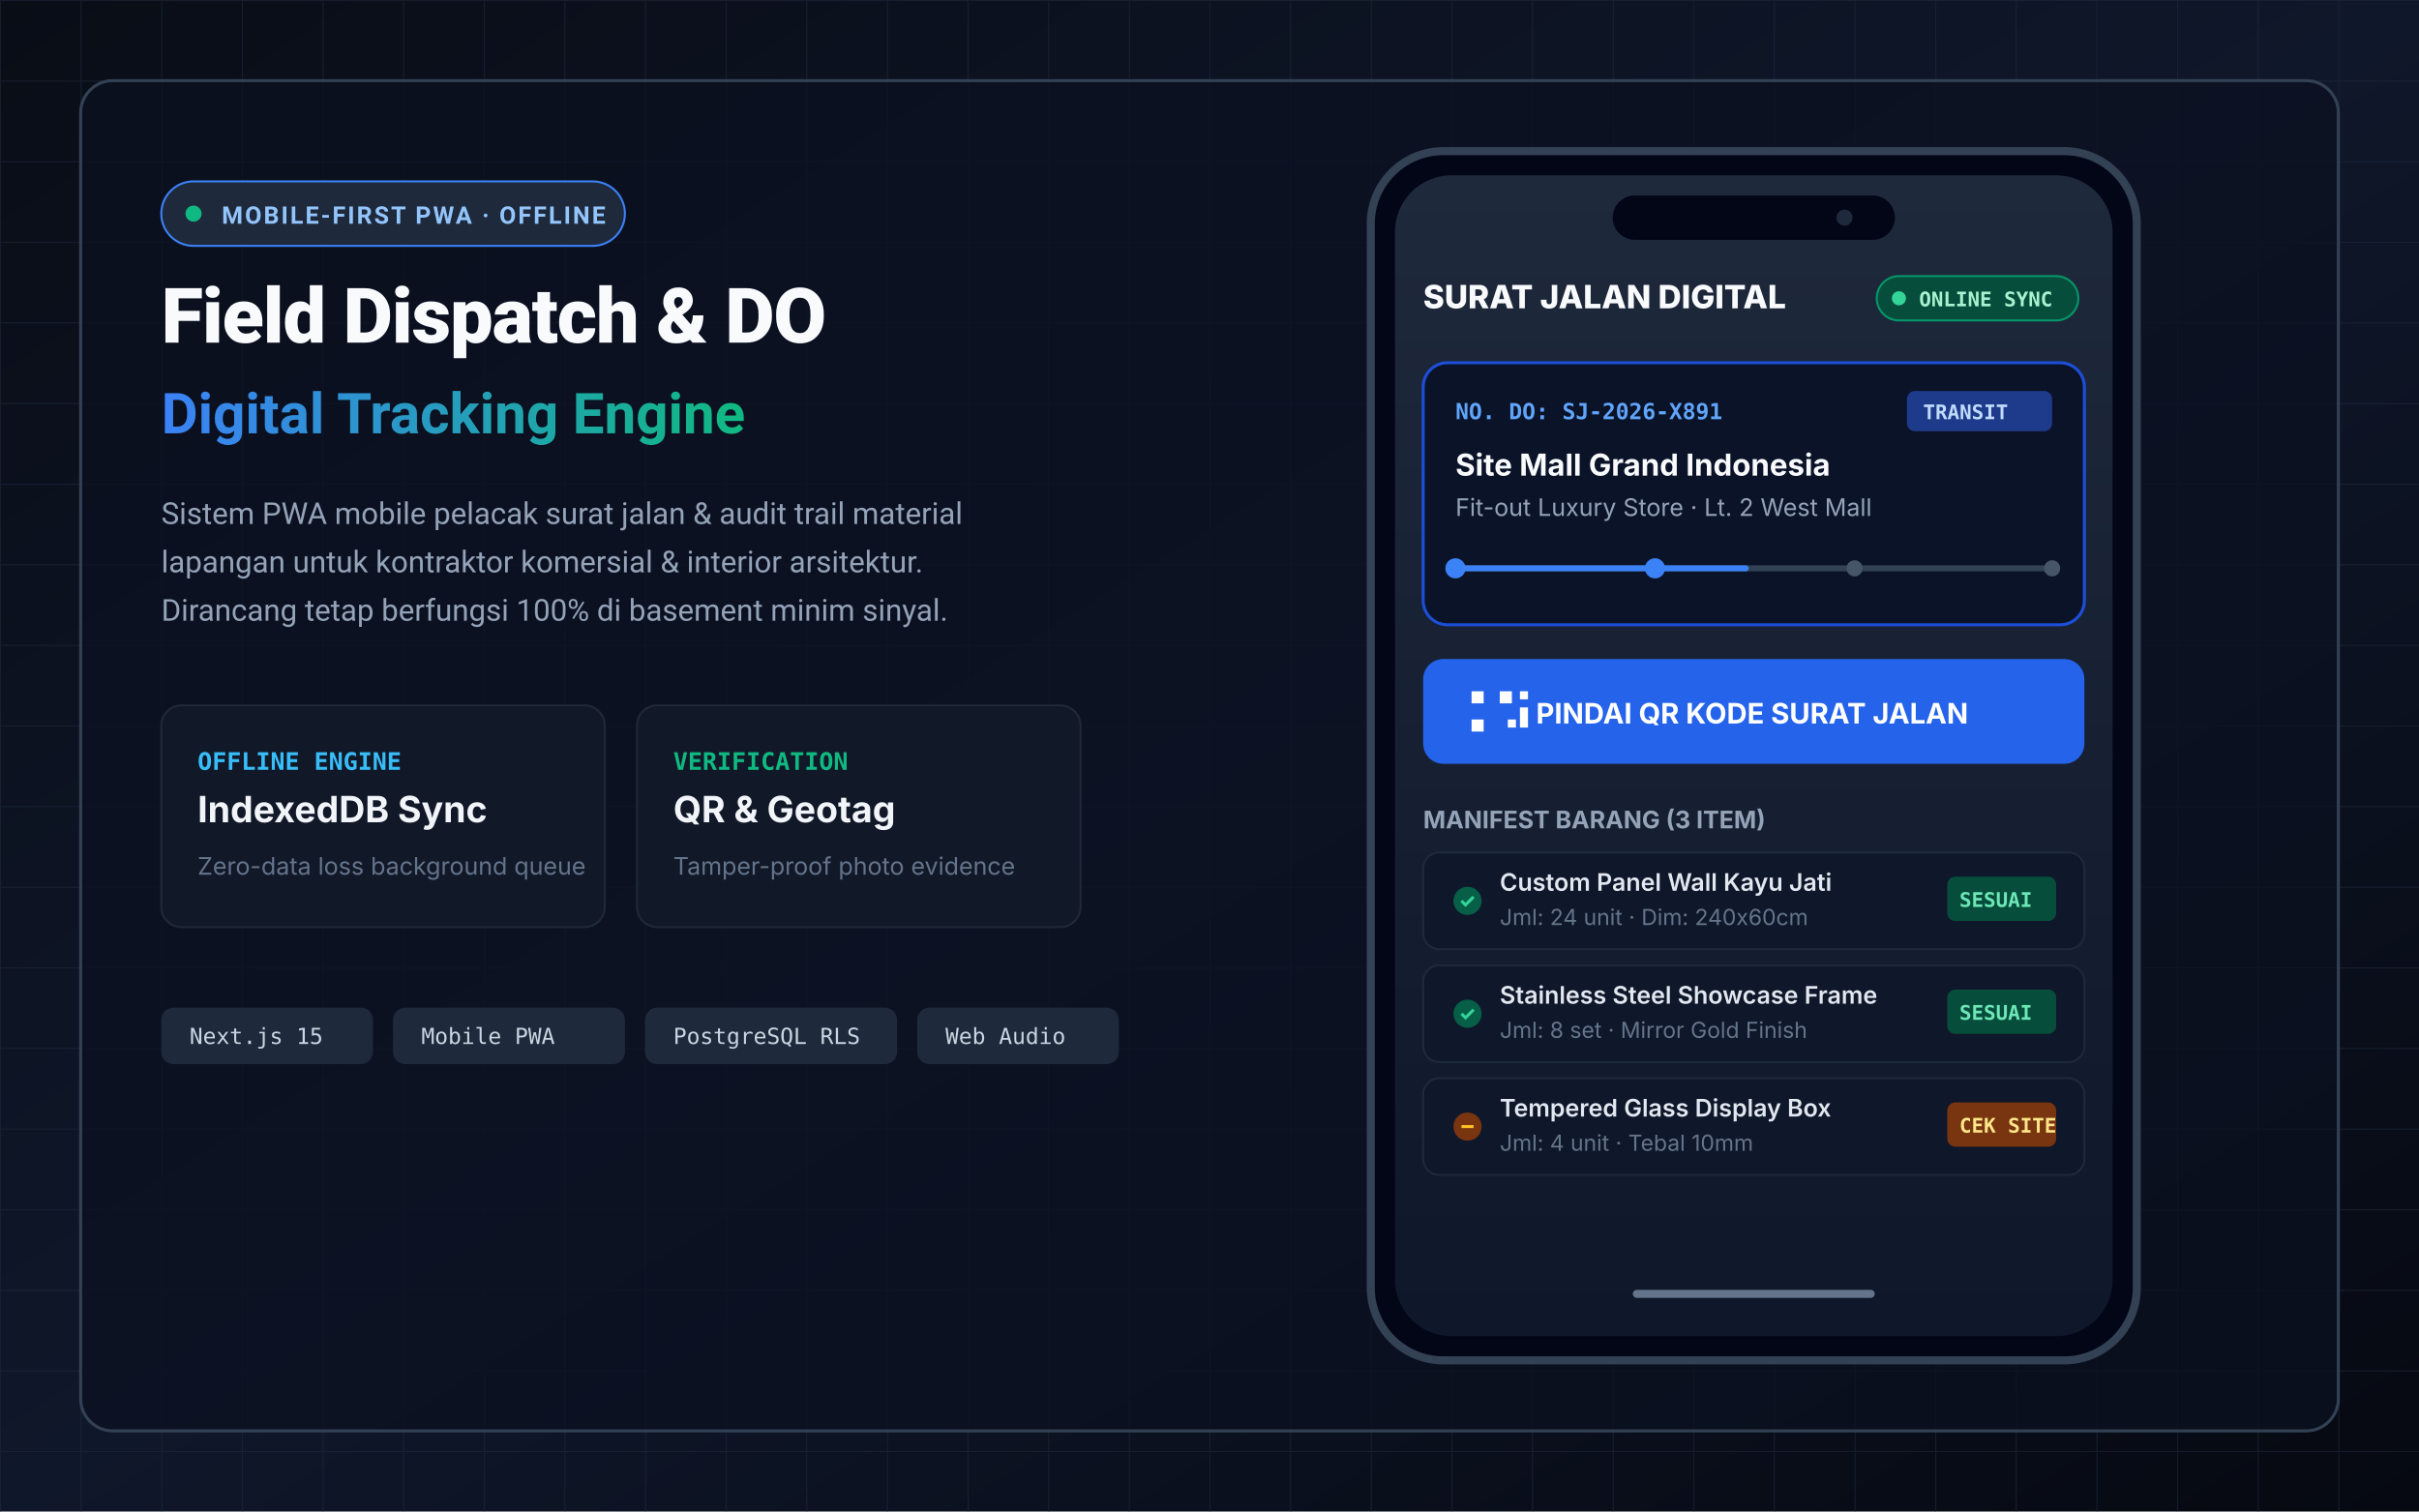
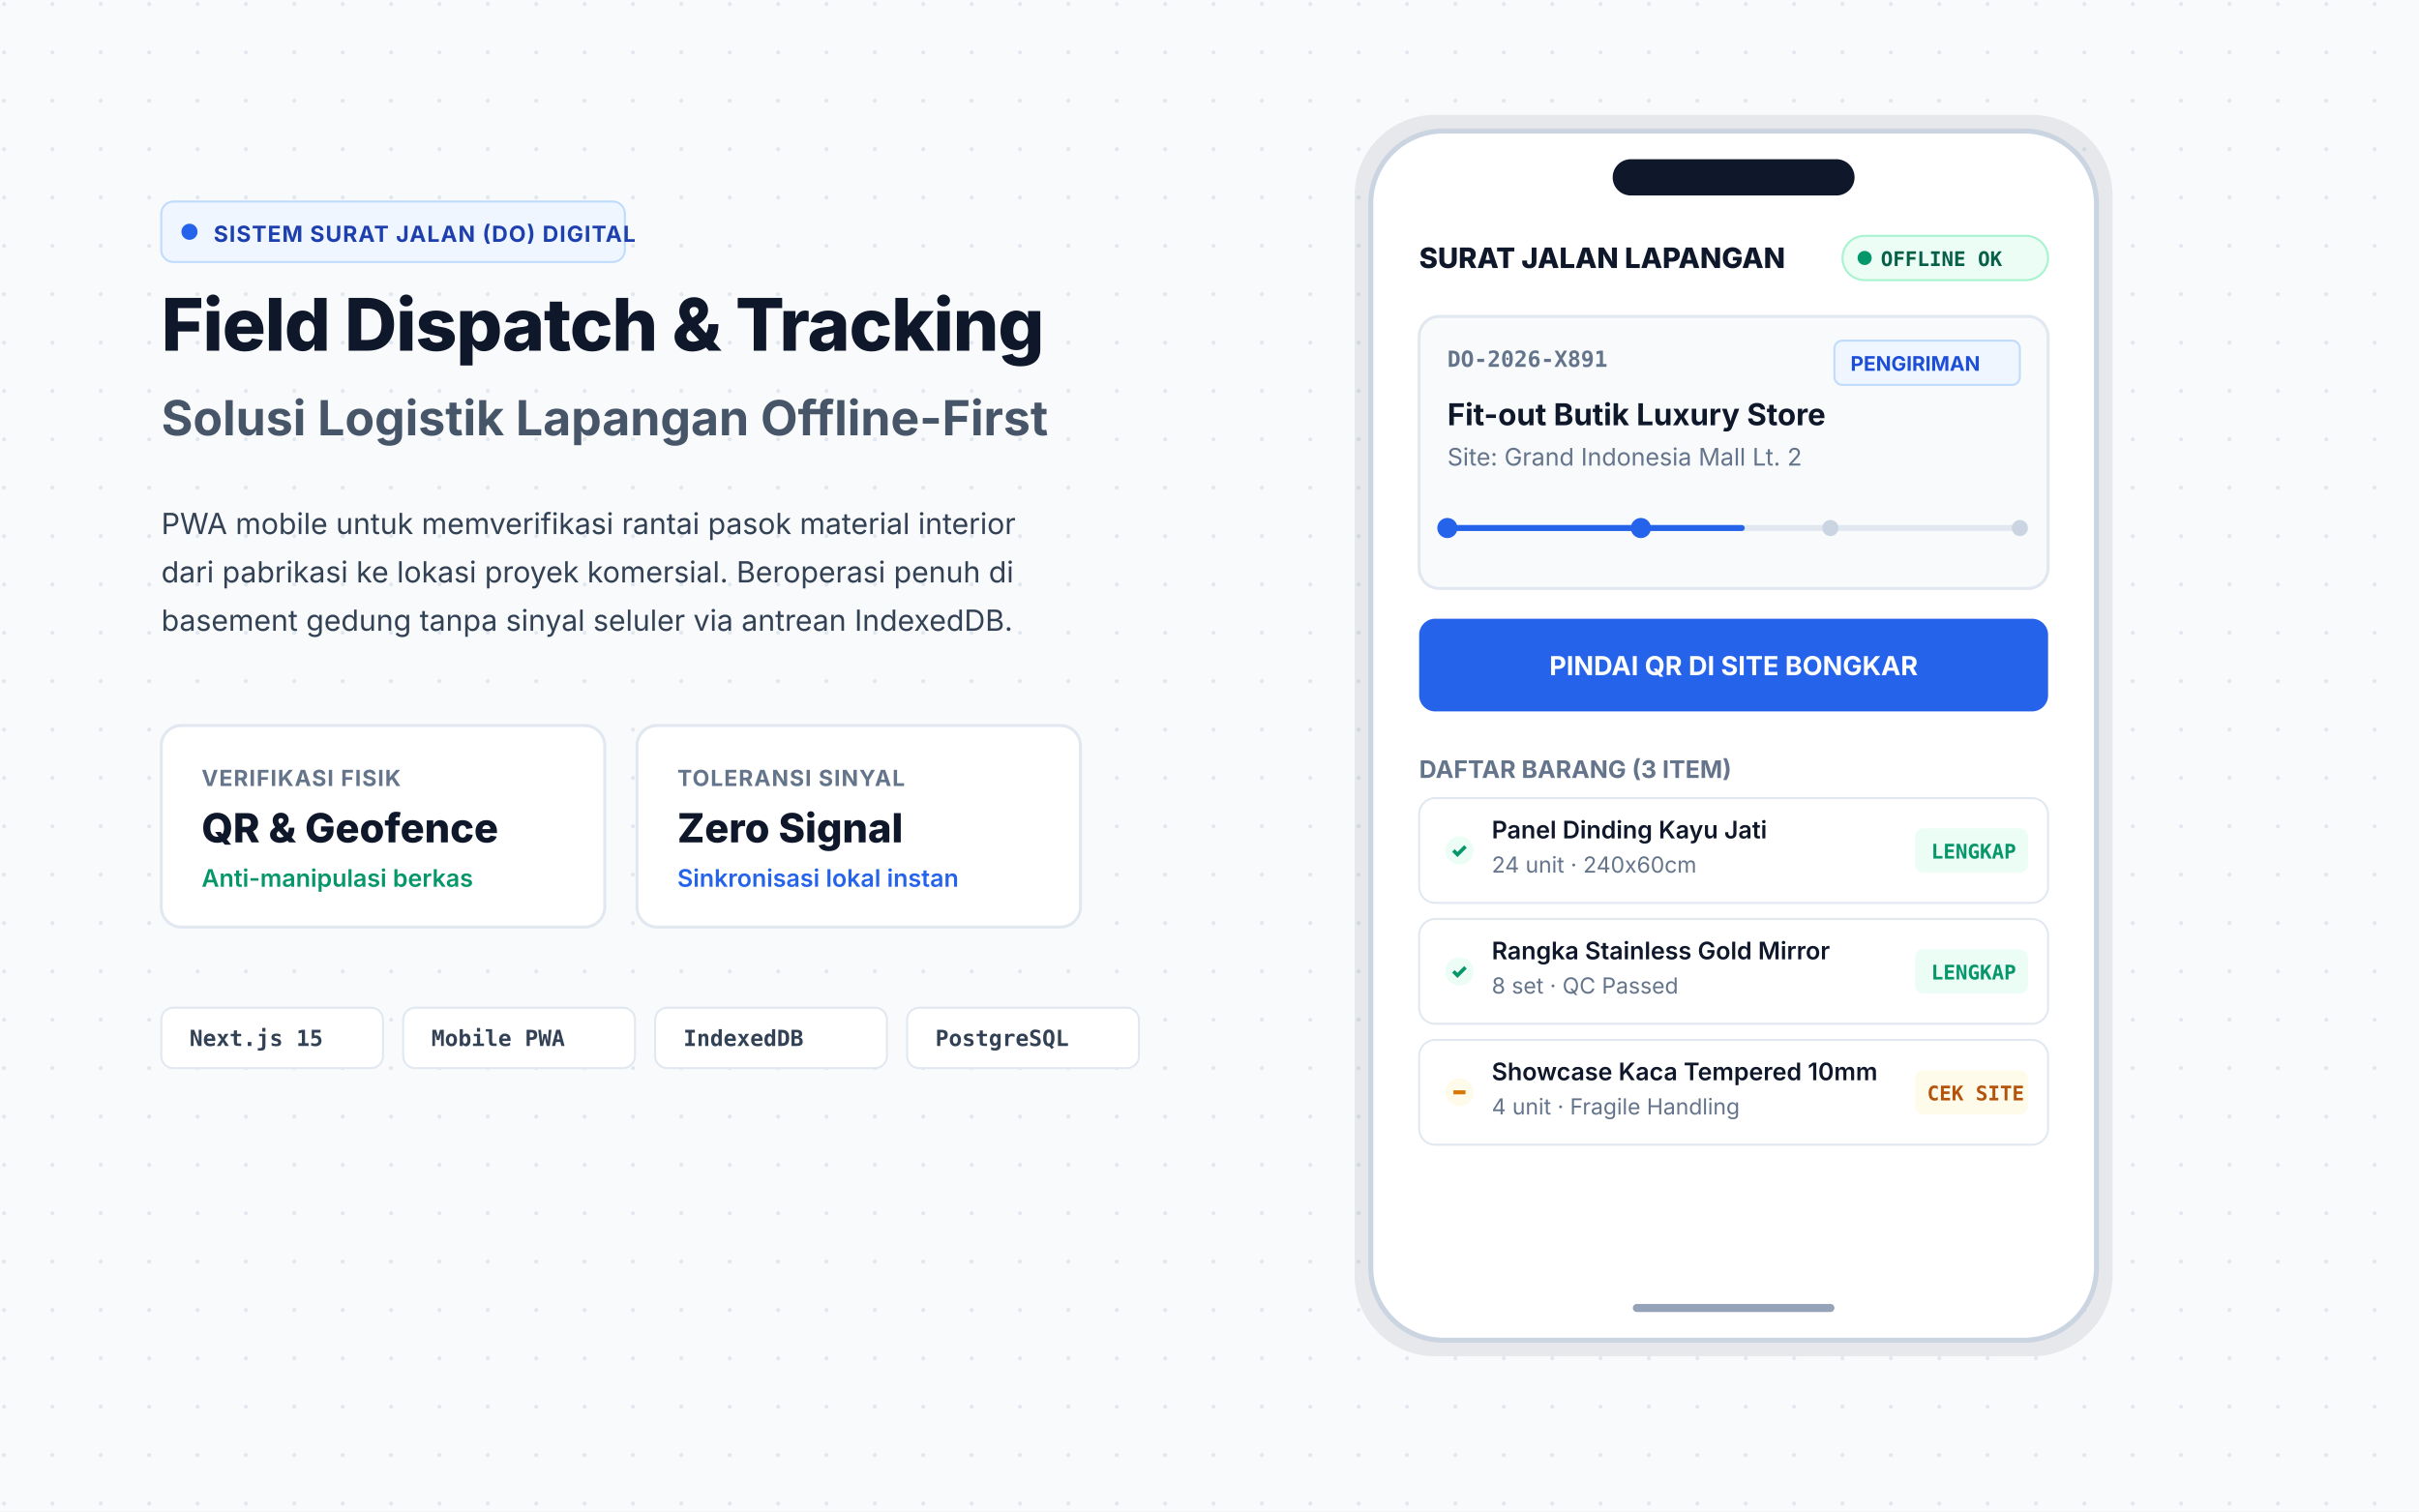
<svg xmlns="http://www.w3.org/2000/svg" viewBox="0 0 1200 750" width="1200" height="750" role="img" aria-label="Field Dispatch Engine Cover">
+   <rect width="1200" height="750" fill="#f8fafc" />
  <defs>
-     <linearGradient id="bgGrad" x1="0%" y1="0%" x2="100%" y2="100%">
-       <stop offset="0%" stop-color="#090d16" />
-       <stop offset="50%" stop-color="#0f172a" />
-       <stop offset="100%" stop-color="#060911" />
-     </linearGradient>
-     <linearGradient id="brandGrad" x1="0%" y1="0%" x2="100%" y2="0%">
-       <stop offset="0%" stop-color="#3b82f6" />
-       <stop offset="100%" stop-color="#10b981" />
-     </linearGradient>
-     <linearGradient id="phoneGrad" x1="0%" y1="0%" x2="0%" y2="100%">
-       <stop offset="0%" stop-color="#1e293b" />
-       <stop offset="100%" stop-color="#0f172a" />
-     </linearGradient>
-     <pattern id="grid" width="40" height="40" patternUnits="userSpaceOnUse">
-       <path d="M40 0H0V40" fill="none" stroke="#1e293b" stroke-width="1" stroke-opacity="0.6" />
+     <pattern id="dotGrid" width="24" height="24" patternUnits="userSpaceOnUse">
+       <circle cx="2" cy="2" r="1" fill="#cbd5e1" opacity="0.5" />
    </pattern>
  </defs>
-   <rect width="1200" height="750" fill="url(#bgGrad)" />
-   <rect width="1200" height="750" fill="url(#grid)" />
-   <rect x="40" y="40" width="1120" height="670" rx="16" fill="#0b1120" fill-opacity="0.75" stroke="#334155" stroke-width="1.5" />
-   <g transform="translate(80, 90)">
-     <rect x="0" y="0" width="230" height="32" rx="16" fill="#1e293b" stroke="#3b82f6" stroke-width="1" />
-     <circle cx="16" cy="16" r="4" fill="#10b981" />
-     <text x="30" y="21" font-family="-apple-system,BlinkMacSystemFont,'Segoe UI',Roboto,sans-serif" font-size="12" font-weight="700" fill="#93c5fd" letter-spacing="1">MOBILE-FIRST PWA · OFFLINE</text>
-     <text x="0" y="80" font-family="-apple-system,BlinkMacSystemFont,'Segoe UI',Roboto,sans-serif" font-size="38" font-weight="800" fill="#f8fafc" letter-spacing="-0.5">Field Dispatch &amp; DO</text>
-     <text x="0" y="125" font-family="-apple-system,BlinkMacSystemFont,'Segoe UI',Roboto,sans-serif" font-size="28" font-weight="700" fill="url(#brandGrad)">Digital Tracking Engine</text>
-     <text x="0" y="170" font-family="-apple-system,BlinkMacSystemFont,'Segoe UI',Roboto,sans-serif" font-size="15" fill="#94a3b8" width="450">
-       <tspan x="0" dy="0">Sistem PWA mobile pelacak surat jalan &amp; audit trail material</tspan>
-       <tspan x="0" dy="24">lapangan untuk kontraktor komersial &amp; interior arsitektur.</tspan>
-       <tspan x="0" dy="24">Dirancang tetap berfungsi 100% di basement minim sinyal.</tspan>
+   <rect width="1200" height="750" fill="url(#dotGrid)" />
+   <g transform="translate(80, 100)">
+     <rect x="0" y="0" width="230" height="30" rx="6" fill="#eff6ff" stroke="#bfdbfe" stroke-width="1" />
+     <circle cx="14" cy="15" r="4" fill="#2563eb" />
+     <text x="26" y="20" font-family="-apple-system,BlinkMacSystemFont,'Inter','Segoe UI',sans-serif" font-size="11" font-weight="700" fill="#1e40af" letter-spacing="0.5">SISTEM SURAT JALAN (DO) DIGITAL</text>
+     <text x="0" y="74" font-family="-apple-system,BlinkMacSystemFont,'Inter','Segoe UI',sans-serif" font-size="36" font-weight="800" fill="#0f172a" letter-spacing="-0.5">Field Dispatch &amp; Tracking</text>
+     <text x="0" y="116" font-family="-apple-system,BlinkMacSystemFont,'Inter','Segoe UI',sans-serif" font-size="24" font-weight="700" fill="#475569">Solusi Logistik Lapangan Offline-First</text>
+     <text x="0" y="165" font-family="-apple-system,BlinkMacSystemFont,'Inter','Segoe UI',sans-serif" font-size="14.5" fill="#334155" line-height="1.6">
+       <tspan x="0" dy="0">PWA mobile untuk memverifikasi rantai pasok material interior</tspan>
+       <tspan x="0" dy="24">dari pabrikasi ke lokasi proyek komersial. Beroperasi penuh di</tspan>
+       <tspan x="0" dy="24">basement gedung tanpa sinyal seluler via antrean IndexedDB.</tspan>
    </text>
    <g transform="translate(0, 260)">
-       <rect x="0" y="0" width="220" height="110" rx="10" fill="#111827" stroke="#1f2937" stroke-width="1" />
-       <text x="18" y="32" font-family="monospace" font-size="12" fill="#38bdf8" font-weight="700">OFFLINE ENGINE</text>
-       <text x="18" y="58" font-family="-apple-system,sans-serif" font-size="18" font-weight="700" fill="#f1f5f9">IndexedDB Sync</text>
-       <text x="18" y="84" font-family="-apple-system,sans-serif" font-size="12" fill="#64748b">Zero-data loss background queue</text>
-       <rect x="236" y="0" width="220" height="110" rx="10" fill="#111827" stroke="#1f2937" stroke-width="1" />
-       <text x="254" y="32" font-family="monospace" font-size="12" fill="#10b981" font-weight="700">VERIFICATION</text>
-       <text x="254" y="58" font-family="-apple-system,sans-serif" font-size="18" font-weight="700" fill="#f1f5f9">QR &amp; Geotag</text>
-       <text x="254" y="84" font-family="-apple-system,sans-serif" font-size="12" fill="#64748b">Tamper-proof photo evidence</text>
+       <rect x="0" y="0" width="220" height="100" rx="10" fill="#ffffff" stroke="#e2e8f0" stroke-width="1.5" />
+       <text x="20" y="30" font-family="-apple-system,BlinkMacSystemFont,'Inter',sans-serif" font-size="11" font-weight="700" fill="#64748b" letter-spacing="0.5">VERIFIKASI FISIK</text>
+       <text x="20" y="58" font-family="-apple-system,BlinkMacSystemFont,'Inter',sans-serif" font-size="20" font-weight="800" fill="#0f172a">QR &amp; Geofence</text>
+       <text x="20" y="80" font-family="-apple-system,BlinkMacSystemFont,'Inter',sans-serif" font-size="12" fill="#059669" font-weight="600">Anti-manipulasi berkas</text>
+       <rect x="236" y="0" width="220" height="100" rx="10" fill="#ffffff" stroke="#e2e8f0" stroke-width="1.5" />
+       <text x="256" y="30" font-family="-apple-system,BlinkMacSystemFont,'Inter',sans-serif" font-size="11" font-weight="700" fill="#64748b" letter-spacing="0.5">TOLERANSI SINYAL</text>
+       <text x="256" y="58" font-family="-apple-system,BlinkMacSystemFont,'Inter',sans-serif" font-size="20" font-weight="800" fill="#0f172a">Zero Signal</text>
+       <text x="256" y="80" font-family="-apple-system,BlinkMacSystemFont,'Inter',sans-serif" font-size="12" fill="#2563eb" font-weight="600">Sinkronisasi lokal instan</text>
    </g>
-     <g transform="translate(0, 410)">
-       <rect x="0" y="0" width="105" height="28" rx="6" fill="#1e293b" />
-       <text x="14" y="18" font-family="monospace" font-size="11" fill="#cbd5e1">Next.js 15</text>
-       <rect x="115" y="0" width="115" height="28" rx="6" fill="#1e293b" />
-       <text x="129" y="18" font-family="monospace" font-size="11" fill="#cbd5e1">Mobile PWA</text>
-       <rect x="240" y="0" width="125" height="28" rx="6" fill="#1e293b" />
-       <text x="254" y="18" font-family="monospace" font-size="11" fill="#cbd5e1">PostgreSQL RLS</text>
-       <rect x="375" y="0" width="100" height="28" rx="6" fill="#1e293b" />
-       <text x="389" y="18" font-family="monospace" font-size="11" fill="#cbd5e1">Web Audio</text>
+     <g transform="translate(0, 400)">
+       <rect x="0" y="0" width="110" height="30" rx="6" fill="#ffffff" stroke="#e2e8f0" />
+       <text x="14" y="19" font-family="monospace" font-size="11" font-weight="600" fill="#334155">Next.js 15</text>
+       <rect x="120" y="0" width="115" height="30" rx="6" fill="#ffffff" stroke="#e2e8f0" />
+       <text x="134" y="19" font-family="monospace" font-size="11" font-weight="600" fill="#334155">Mobile PWA</text>
+       <rect x="245" y="0" width="115" height="30" rx="6" fill="#ffffff" stroke="#e2e8f0" />
+       <text x="259" y="19" font-family="monospace" font-size="11" font-weight="600" fill="#334155">IndexedDB</text>
+       <rect x="370" y="0" width="115" height="30" rx="6" fill="#ffffff" stroke="#e2e8f0" />
+       <text x="384" y="19" font-family="monospace" font-size="11" font-weight="600" fill="#334155">PostgreSQL</text>
    </g>
  </g>
-   <g transform="translate(680, 75)">
-     <rect x="0" y="0" width="380" height="600" rx="36" fill="#020617" stroke="#334155" stroke-width="4" />
-     <rect x="12" y="12" width="356" height="576" rx="28" fill="url(#phoneGrad)" />
-     <rect x="120" y="22" width="140" height="22" rx="11" fill="#020617" />
-     <circle cx="235" cy="33" r="4" fill="#1e293b" />
-     <g transform="translate(26, 60)">
-       <text x="0" y="18" font-family="-apple-system,sans-serif" font-size="16" font-weight="800" fill="#f8fafc">SURAT JALAN DIGITAL</text>
-       <rect x="225" y="2" width="100" height="22" rx="11" fill="#064e3b" stroke="#059669" stroke-width="1" />
-       <circle cx="236" cy="13" r="3.5" fill="#34d399" />
-       <text x="246" y="17" font-family="monospace" font-size="10" font-weight="700" fill="#a7f3d0">ONLINE SYNC</text>
+   <g transform="translate(680, 65)">
+     <rect x="-8" y="-8" width="376" height="616" rx="40" fill="#0f172a" opacity="0.08" />
+     <rect x="0" y="0" width="360" height="600" rx="36" fill="#ffffff" stroke="#cbd5e1" stroke-width="2.5" />
+     <rect x="120" y="14" width="120" height="18" rx="9" fill="#0f172a" />
+     <g transform="translate(24, 50)">
+       <text x="0" y="18" font-family="-apple-system,BlinkMacSystemFont,'Inter',sans-serif" font-size="14" font-weight="800" fill="#0f172a">SURAT JALAN LAPANGAN</text>
+       <rect x="210" y="2" width="102" height="22" rx="11" fill="#ecfdf5" stroke="#a7f3d0" stroke-width="1" />
+       <circle cx="221" cy="13" r="3.5" fill="#059669" />
+       <text x="229" y="17" font-family="monospace" font-size="10" font-weight="700" fill="#065f46">OFFLINE OK</text>
    </g>
-     <g transform="translate(26, 105)">
-       <rect x="0" y="0" width="328" height="130" rx="12" fill="#0b1329" stroke="#1d4ed8" stroke-width="1.5" />
-       <text x="16" y="28" font-family="monospace" font-size="11" fill="#60a5fa" font-weight="700">NO. DO: SJ-2026-X891</text>
-       <rect x="240" y="14" width="72" height="20" rx="4" fill="#1e3a8a" />
-       <text x="248" y="28" font-family="monospace" font-size="10" font-weight="700" fill="#bfdbfe">TRANSIT</text>
-       <text x="16" y="56" font-family="-apple-system,sans-serif" font-size="15" font-weight="700" fill="#f8fafc">Site Mall Grand Indonesia</text>
-       <text x="16" y="76" font-family="-apple-system,sans-serif" font-size="12" fill="#94a3b8">Fit-out Luxury Store · Lt. 2 West Mall</text>
-       <line x1="16" y1="102" x2="312" y2="102" stroke="#334155" stroke-width="3" stroke-linecap="round" />
-       <line x1="16" y1="102" x2="160" y2="102" stroke="#3b82f6" stroke-width="3" stroke-linecap="round" />
-       <circle cx="16" cy="102" r="5" fill="#3b82f6" />
-       <circle cx="115" cy="102" r="5" fill="#3b82f6" />
-       <circle cx="214" cy="102" r="4" fill="#475569" />
-       <circle cx="312" cy="102" r="4" fill="#475569" />
+     <g transform="translate(24, 92)">
+       <rect x="0" y="0" width="312" height="135" rx="10" fill="#f8fafc" stroke="#e2e8f0" stroke-width="1.5" />
+       <text x="14" y="25" font-family="monospace" font-size="11" font-weight="700" fill="#64748b">DO-2026-X891</text>
+       <rect x="206" y="12" width="92" height="22" rx="4" fill="#eff6ff" stroke="#bfdbfe" stroke-width="1" />
+       <text x="214" y="27" font-family="-apple-system,BlinkMacSystemFont,'Inter',sans-serif" font-size="10" font-weight="700" fill="#1d4ed8">PENGIRIMAN</text>
+       <text x="14" y="54" font-family="-apple-system,BlinkMacSystemFont,'Inter',sans-serif" font-size="15" font-weight="700" fill="#0f172a">Fit-out Butik Luxury Store</text>
+       <text x="14" y="74" font-family="-apple-system,BlinkMacSystemFont,'Inter',sans-serif" font-size="12" fill="#64748b">Site: Grand Indonesia Mall Lt. 2</text>
+       <line x1="14" y1="105" x2="298" y2="105" stroke="#e2e8f0" stroke-width="3" stroke-linecap="round" />
+       <line x1="14" y1="105" x2="160" y2="105" stroke="#2563eb" stroke-width="3" stroke-linecap="round" />
+       <circle cx="14" cy="105" r="5" fill="#2563eb" />
+       <circle cx="110" cy="105" r="5" fill="#2563eb" />
+       <circle cx="204" cy="105" r="4" fill="#cbd5e1" />
+       <circle cx="298" cy="105" r="4" fill="#cbd5e1" />
    </g>
-     <g transform="translate(26, 252)">
-       <rect x="0" y="0" width="328" height="52" rx="10" fill="#2563eb" />
-       <path d="M24 16h6v6h-6zm0 14h6v6h-6zm14-14h6v6h-6zm10 0h4v4h-4zm0 8h4v6h-4zm-6 6h4v4h-4zm6 0h4v4h-4z" fill="#ffffff" />
-       <text x="56" y="32" font-family="-apple-system,sans-serif" font-size="14" font-weight="700" fill="#ffffff">PINDAI QR KODE SURAT JALAN</text>
+     <g transform="translate(24, 242)">
+       <rect x="0" y="0" width="312" height="46" rx="8" fill="#2563eb" />
+       <text x="156" y="28" text-anchor="middle" font-family="-apple-system,BlinkMacSystemFont,'Inter',sans-serif" font-size="13" font-weight="700" fill="#ffffff">PINDAI QR DI SITE BONGKAR</text>
    </g>
-     <g transform="translate(26, 320)">
-       <text x="0" y="16" font-family="-apple-system,sans-serif" font-size="12" font-weight="700" fill="#94a3b8">MANIFEST BARANG (3 ITEM)</text>
-       <rect x="0" y="28" width="328" height="48" rx="8" fill="#0f172a" stroke="#1e293b" stroke-width="1" />
-       <circle cx="22" cy="52" r="7" fill="#065f46" />
-       <path d="M19 52l2 2 4-4" stroke="#34d399" stroke-width="1.5" fill="none" />
-       <text x="38" y="47" font-family="-apple-system,sans-serif" font-size="12" font-weight="600" fill="#e2e8f0">Custom Panel Wall Kayu Jati</text>
-       <text x="38" y="64" font-family="-apple-system,sans-serif" font-size="11" fill="#64748b">Jml: 24 unit · Dim: 240x60cm</text>
-       <rect x="260" y="40" width="54" height="22" rx="4" fill="#064e3b" />
-       <text x="266" y="55" font-family="monospace" font-size="10" font-weight="700" fill="#6ee7b7">SESUAI</text>
-       <rect x="0" y="84" width="328" height="48" rx="8" fill="#0f172a" stroke="#1e293b" stroke-width="1" />
-       <circle cx="22" cy="108" r="7" fill="#065f46" />
-       <path d="M19 108l2 2 4-4" stroke="#34d399" stroke-width="1.5" fill="none" />
-       <text x="38" y="103" font-family="-apple-system,sans-serif" font-size="12" font-weight="600" fill="#e2e8f0">Stainless Steel Showcase Frame</text>
-       <text x="38" y="120" font-family="-apple-system,sans-serif" font-size="11" fill="#64748b">Jml: 8 set · Mirror Gold Finish</text>
-       <rect x="260" y="96" width="54" height="22" rx="4" fill="#064e3b" />
-       <text x="266" y="111" font-family="monospace" font-size="10" font-weight="700" fill="#6ee7b7">SESUAI</text>
-       <rect x="0" y="140" width="328" height="48" rx="8" fill="#0f172a" stroke="#1e293b" stroke-width="1" />
-       <circle cx="22" cy="164" r="7" fill="#78350f" />
-       <path d="M19 164h6" stroke="#fbbf24" stroke-width="1.5" fill="none" />
-       <text x="38" y="159" font-family="-apple-system,sans-serif" font-size="12" font-weight="600" fill="#e2e8f0">Tempered Glass Display Box</text>
-       <text x="38" y="176" font-family="-apple-system,sans-serif" font-size="11" fill="#64748b">Jml: 4 unit · Tebal 10mm</text>
-       <rect x="260" y="152" width="54" height="22" rx="4" fill="#78350f" />
-       <text x="266" y="167" font-family="monospace" font-size="10" font-weight="700" fill="#fde68a">CEK SITE</text>
+     <g transform="translate(24, 305)">
+       <text x="0" y="16" font-family="-apple-system,BlinkMacSystemFont,'Inter',sans-serif" font-size="12" font-weight="700" fill="#64748b">DAFTAR BARANG (3 ITEM)</text>
+       <rect x="0" y="26" width="312" height="52" rx="8" fill="#ffffff" stroke="#e2e8f0" stroke-width="1" />
+       <circle cx="20" cy="52" r="7" fill="#ecfdf5" />
+       <path d="M17 52l2 2 4-4" stroke="#059669" stroke-width="1.8" fill="none" />
+       <text x="36" y="46" font-family="-apple-system,BlinkMacSystemFont,'Inter',sans-serif" font-size="12" font-weight="600" fill="#0f172a">Panel Dinding Kayu Jati</text>
+       <text x="36" y="63" font-family="-apple-system,BlinkMacSystemFont,'Inter',sans-serif" font-size="11" fill="#64748b">24 unit · 240x60cm</text>
+       <rect x="246" y="41" width="56" height="22" rx="4" fill="#ecfdf5" />
+       <text x="254" y="56" font-family="monospace" font-size="10" font-weight="700" fill="#059669">LENGKAP</text>
+       <rect x="0" y="86" width="312" height="52" rx="8" fill="#ffffff" stroke="#e2e8f0" stroke-width="1" />
+       <circle cx="20" cy="112" r="7" fill="#ecfdf5" />
+       <path d="M17 112l2 2 4-4" stroke="#059669" stroke-width="1.8" fill="none" />
+       <text x="36" y="106" font-family="-apple-system,BlinkMacSystemFont,'Inter',sans-serif" font-size="12" font-weight="600" fill="#0f172a">Rangka Stainless Gold Mirror</text>
+       <text x="36" y="123" font-family="-apple-system,BlinkMacSystemFont,'Inter',sans-serif" font-size="11" fill="#64748b">8 set · QC Passed</text>
+       <rect x="246" y="101" width="56" height="22" rx="4" fill="#ecfdf5" />
+       <text x="254" y="116" font-family="monospace" font-size="10" font-weight="700" fill="#059669">LENGKAP</text>
+       <rect x="0" y="146" width="312" height="52" rx="8" fill="#ffffff" stroke="#e2e8f0" stroke-width="1" />
+       <circle cx="20" cy="172" r="7" fill="#fffbeb" />
+       <path d="M17 172h6" stroke="#d97706" stroke-width="2" fill="none" />
+       <text x="36" y="166" font-family="-apple-system,BlinkMacSystemFont,'Inter',sans-serif" font-size="12" font-weight="600" fill="#0f172a">Showcase Kaca Tempered 10mm</text>
+       <text x="36" y="183" font-family="-apple-system,BlinkMacSystemFont,'Inter',sans-serif" font-size="11" fill="#64748b">4 unit · Fragile Handling</text>
+       <rect x="246" y="161" width="56" height="22" rx="4" fill="#fffbeb" />
+       <text x="252" y="176" font-family="monospace" font-size="10" font-weight="700" fill="#b45309">CEK SITE</text>
    </g>
-     <rect x="130" y="565" width="120" height="4" rx="2" fill="#64748b" />
+     <rect x="130" y="582" width="100" height="4" rx="2" fill="#94a3b8" />
  </g>
</svg>
